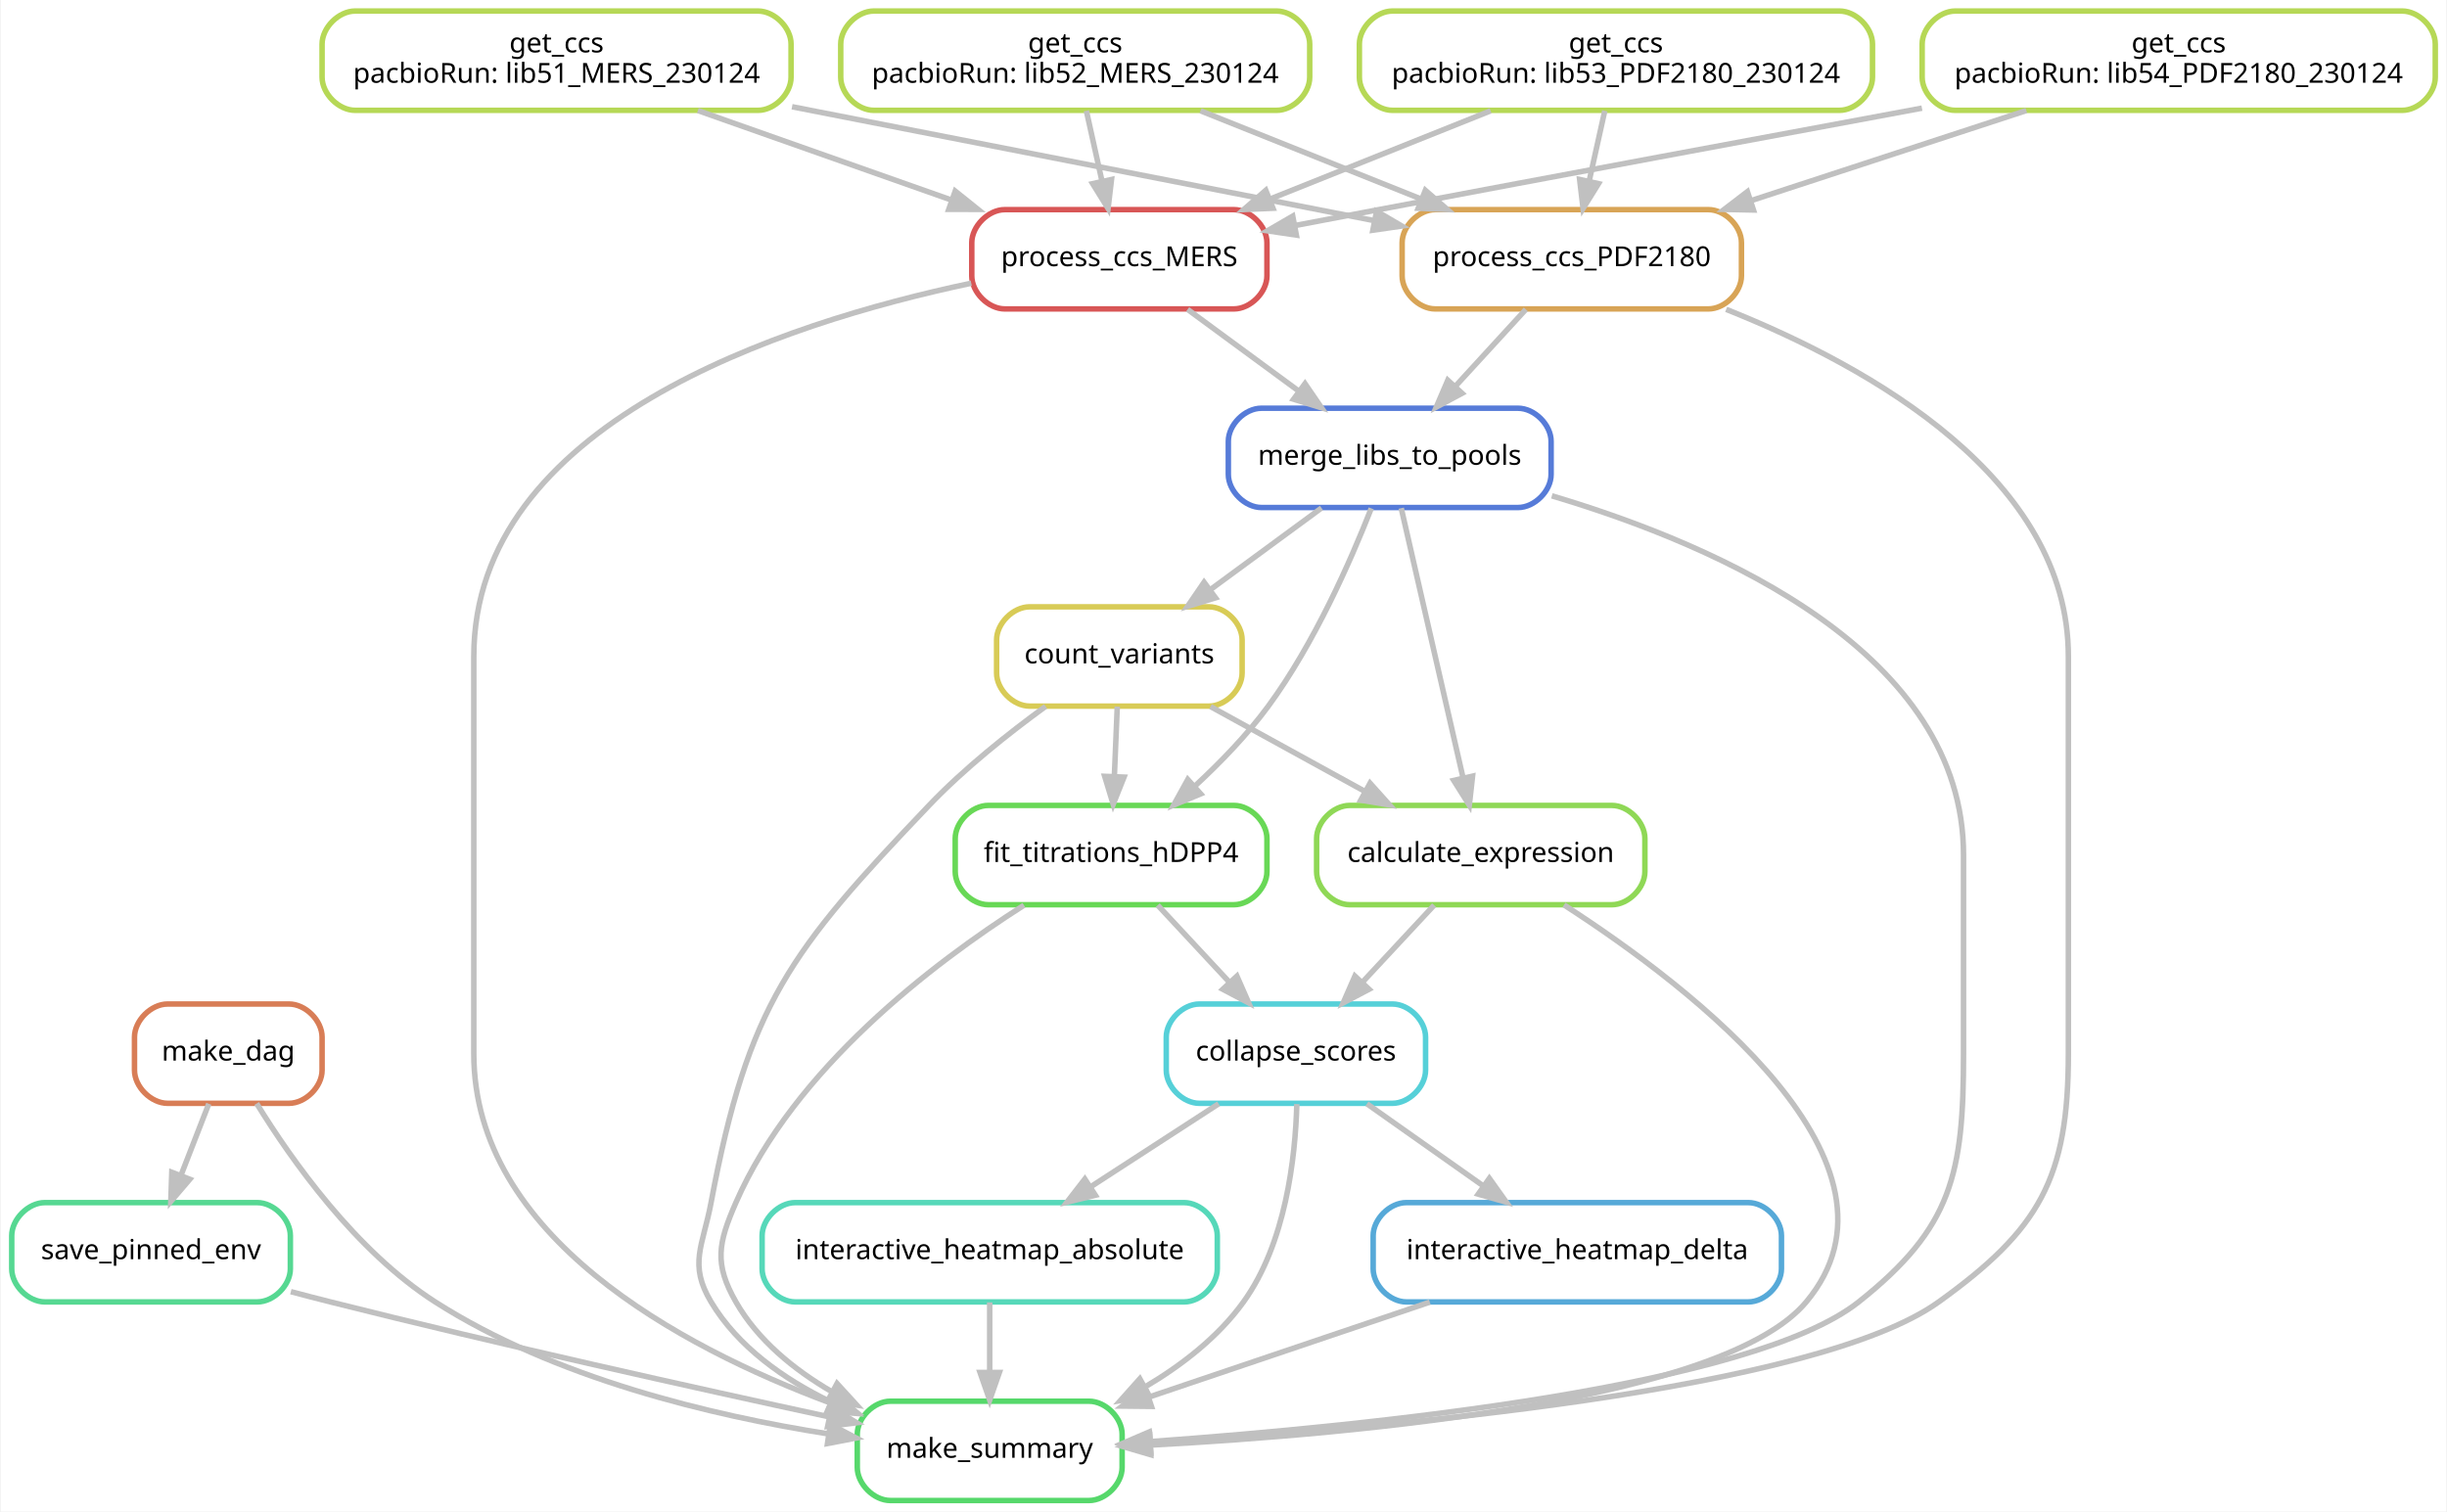
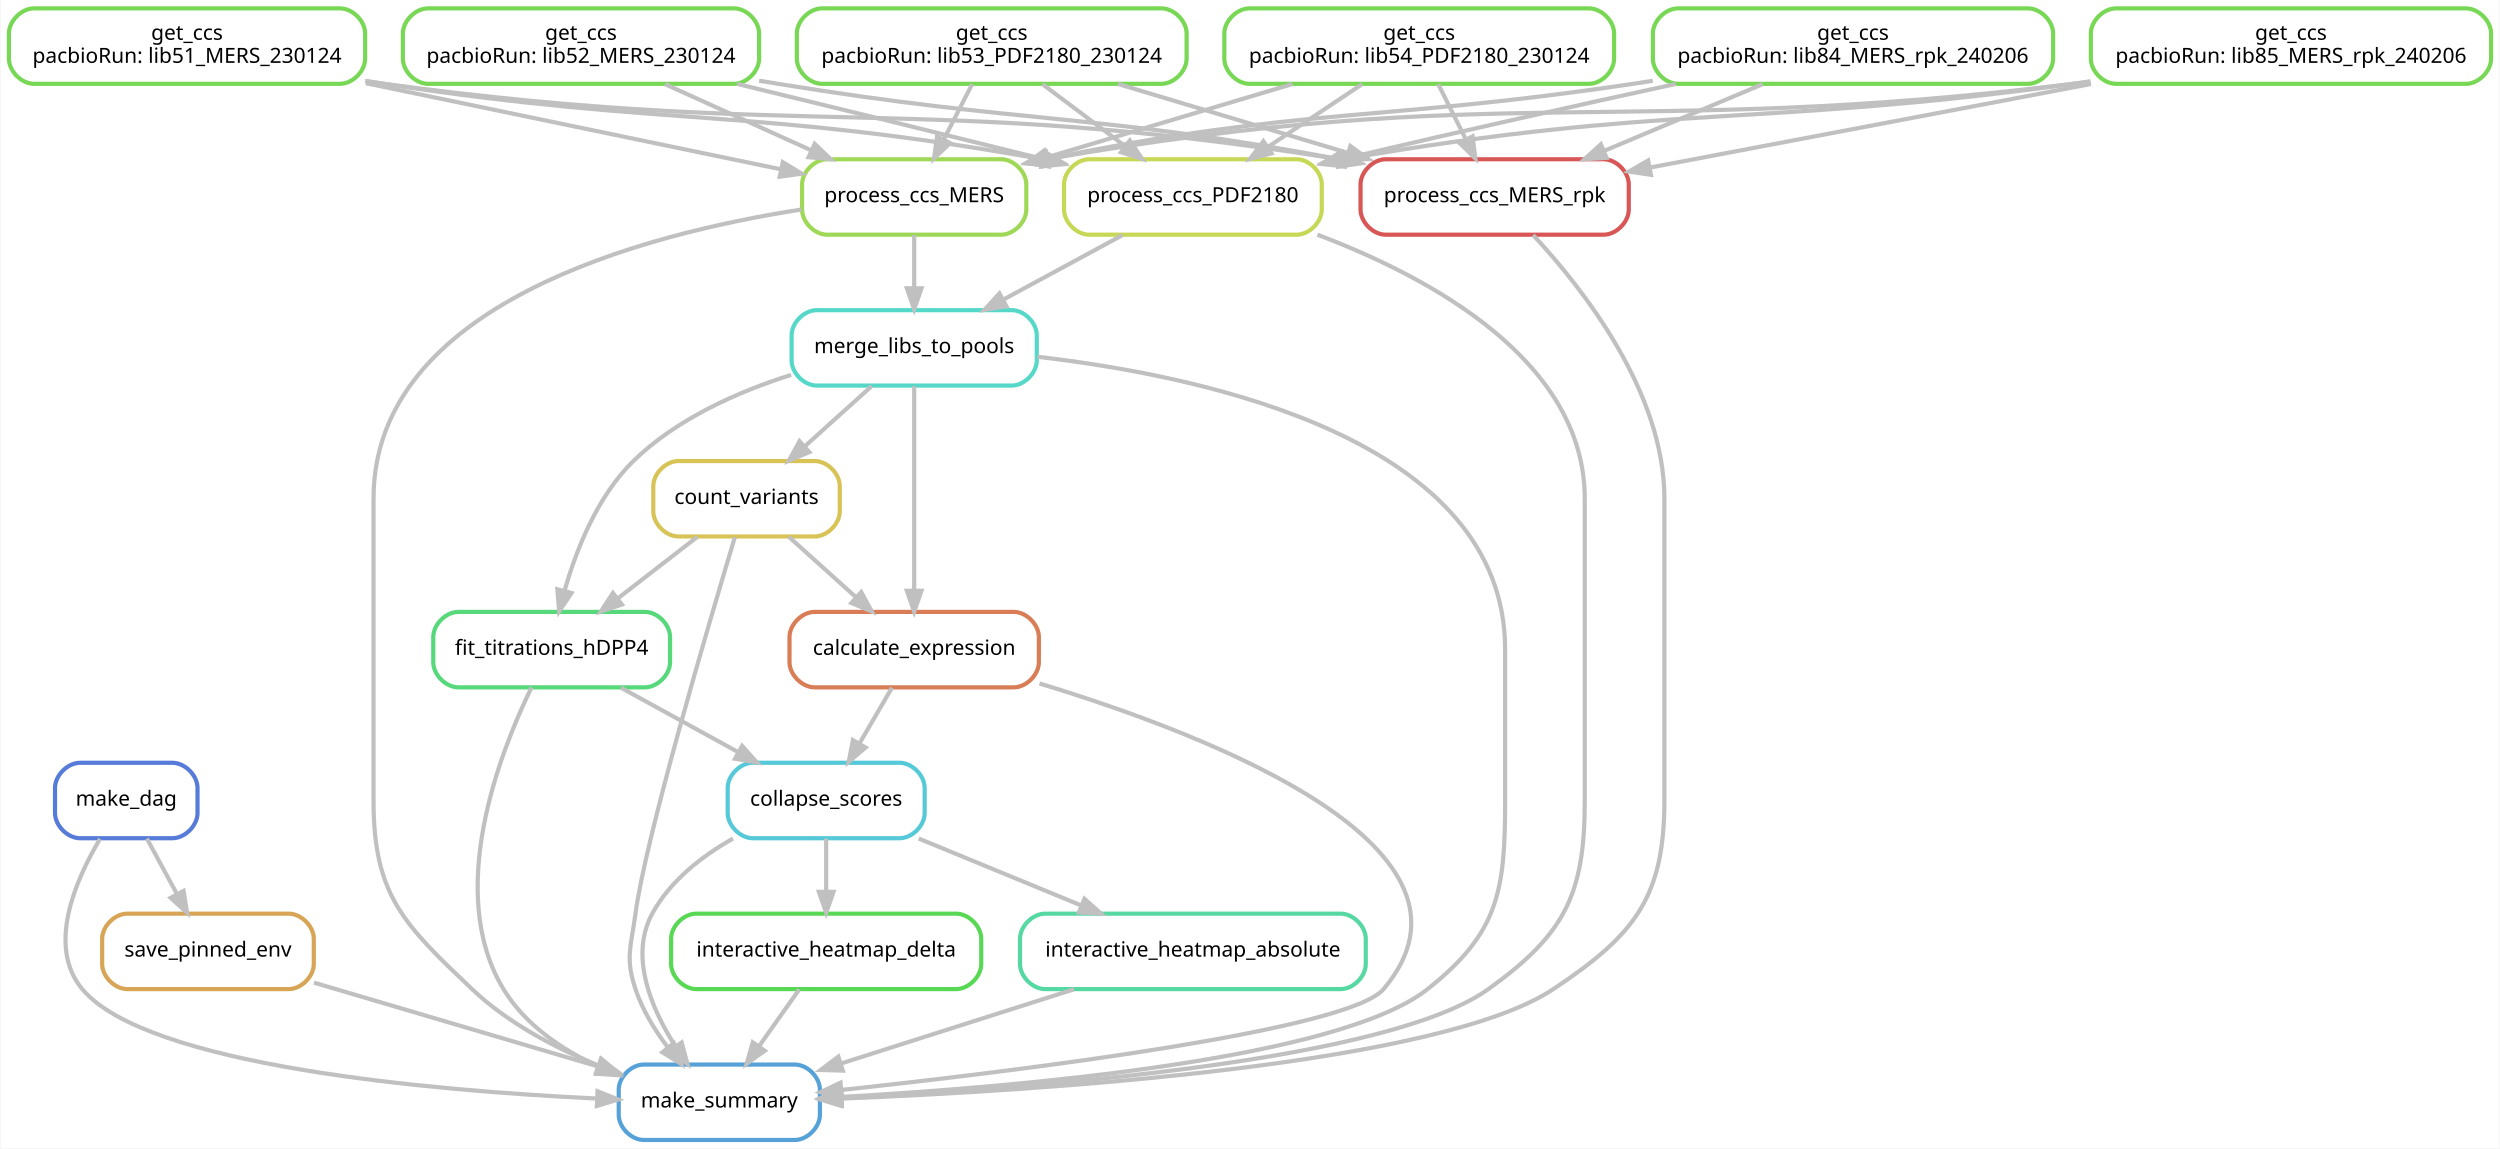
- <svg xmlns="http://www.w3.org/2000/svg" width="887pt" height="548pt" viewBox="0.00 0.00 886.50 548.00">
+ <svg xmlns="http://www.w3.org/2000/svg" width="1193pt" height="548pt" viewBox="0.00 0.00 1192.50 548.00">
  <g id="graph0" class="graph" transform="scale(1 1) rotate(0) translate(4 544)">
-     <polygon fill="#ffffff" stroke="transparent" points="-4,4 -4,-544 882.5,-544 882.5,4 -4,4" />
+     <polygon fill="#ffffff" stroke="transparent" points="-4,4 -4,-544 1188.5,-544 1188.5,4 -4,4" />
    <g id="node1" class="node">
-       <path fill="none" stroke="#56d86b" stroke-width="2" d="M390.5,-36C390.5,-36 318.5,-36 318.5,-36 312.5,-36 306.5,-30 306.5,-24 306.5,-24 306.5,-12 306.5,-12 306.5,-6 312.5,0 318.5,0 318.5,0 390.5,0 390.5,0 396.5,0 402.5,-6 402.5,-12 402.5,-12 402.5,-24 402.5,-24 402.5,-30 396.5,-36 390.5,-36" />
-       <text text-anchor="middle" x="354.5" y="-15.5" font-family="sans" font-size="10.00" fill="#000000">make_summary</text>
+       <path fill="none" stroke="#56a2d8" stroke-width="2" d="M375,-36C375,-36 303,-36 303,-36 297,-36 291,-30 291,-24 291,-24 291,-12 291,-12 291,-6 297,0 303,0 303,0 375,0 375,0 381,0 387,-6 387,-12 387,-12 387,-24 387,-24 387,-30 381,-36 375,-36" />
+       <text text-anchor="middle" x="339" y="-15.5" font-family="sans" font-size="10.00" fill="#000000">make_summary</text>
    </g>
    <g id="node2" class="node">
-       <path fill="none" stroke="#d87d56" stroke-width="2" d="M100.5,-180C100.5,-180 56.5,-180 56.5,-180 50.5,-180 44.5,-174 44.5,-168 44.5,-168 44.5,-156 44.5,-156 44.5,-150 50.5,-144 56.5,-144 56.5,-144 100.5,-144 100.5,-144 106.5,-144 112.5,-150 112.5,-156 112.5,-156 112.5,-168 112.5,-168 112.5,-174 106.5,-180 100.5,-180" />
-       <text text-anchor="middle" x="78.5" y="-159.5" font-family="sans" font-size="10.00" fill="#000000">make_dag</text>
+       <path fill="none" stroke="#567bd8" stroke-width="2" d="M78,-180C78,-180 34,-180 34,-180 28,-180 22,-174 22,-168 22,-168 22,-156 22,-156 22,-150 28,-144 34,-144 34,-144 78,-144 78,-144 84,-144 90,-150 90,-156 90,-156 90,-168 90,-168 90,-174 84,-180 78,-180" />
+       <text text-anchor="middle" x="56" y="-159.5" font-family="sans" font-size="10.00" fill="#000000">make_dag</text>
    </g>
    <g id="edge1" class="edge">
-       <path fill="none" stroke="#c0c0c0" stroke-width="2" d="M88.791,-143.936C101.413,-123.422 124.719,-90.418 153.5,-72 196.659,-44.381 253.679,-30.791 295.961,-24.162" />
-       <polygon fill="#c0c0c0" stroke="#c0c0c0" stroke-width="2" points="296.724,-27.587 306.103,-22.66 295.698,-20.663 296.724,-27.587" />
+       <path fill="none" stroke="#c0c0c0" stroke-width="2" d="M43.48,-143.66C31.635,-123.813 17.996,-92.291 35,-72 65.685,-35.384 201.019,-23.578 280.397,-19.785" />
+       <polygon fill="#c0c0c0" stroke="#c0c0c0" stroke-width="2" points="280.903,-23.266 290.736,-19.321 280.589,-16.273 280.903,-23.266" />
    </g>
    <g id="node3" class="node">
-       <path fill="none" stroke="#56d892" stroke-width="2" d="M89,-108C89,-108 12,-108 12,-108 6,-108 0,-102 0,-96 0,-96 0,-84 0,-84 0,-78 6,-72 12,-72 12,-72 89,-72 89,-72 95,-72 101,-78 101,-84 101,-84 101,-96 101,-96 101,-102 95,-108 89,-108" />
-       <text text-anchor="middle" x="50.5" y="-87.5" font-family="sans" font-size="10.00" fill="#000000">save_pinned_env</text>
+       <path fill="none" stroke="#d8a456" stroke-width="2" d="M133.5,-108C133.5,-108 56.5,-108 56.5,-108 50.5,-108 44.5,-102 44.5,-96 44.5,-96 44.5,-84 44.5,-84 44.5,-78 50.5,-72 56.5,-72 56.5,-72 133.5,-72 133.5,-72 139.5,-72 145.5,-78 145.5,-84 145.5,-84 145.5,-96 145.5,-96 145.5,-102 139.5,-108 133.5,-108" />
+       <text text-anchor="middle" x="95" y="-87.5" font-family="sans" font-size="10.00" fill="#000000">save_pinned_env</text>
+     </g>
+     <g id="edge13" class="edge">
+       <path fill="none" stroke="#c0c0c0" stroke-width="2" d="M65.841,-143.831C70.196,-135.792 75.41,-126.167 80.217,-117.292" />
+       <polygon fill="#c0c0c0" stroke="#c0c0c0" stroke-width="2" points="83.341,-118.873 85.026,-108.413 77.186,-115.539 83.341,-118.873" />
+     </g>
+     <g id="edge2" class="edge">
+       <path fill="none" stroke="#c0c0c0" stroke-width="2" d="M145.557,-75.082C185.101,-63.413 240.106,-47.182 281.357,-35.009" />
+       <polygon fill="#c0c0c0" stroke="#c0c0c0" stroke-width="2" points="282.398,-38.352 290.998,-32.164 280.416,-31.638 282.398,-38.352" />
+     </g>
+     <g id="node4" class="node">
+       <path fill="none" stroke="#9fd856" stroke-width="2" d="M473.5,-468C473.5,-468 390.5,-468 390.5,-468 384.5,-468 378.5,-462 378.5,-456 378.5,-456 378.5,-444 378.5,-444 378.5,-438 384.5,-432 390.5,-432 390.5,-432 473.5,-432 473.5,-432 479.5,-432 485.5,-438 485.5,-444 485.5,-444 485.5,-456 485.5,-456 485.5,-462 479.5,-468 473.5,-468" />
+       <text text-anchor="middle" x="432" y="-447.5" font-family="sans" font-size="10.00" fill="#000000">process_ccs_MERS</text>
+     </g>
+     <g id="edge3" class="edge">
+       <path fill="none" stroke="#c0c0c0" stroke-width="2" d="M378.229,-444.022C302.616,-432.294 174,-398.718 174,-306 174,-306 174,-306 174,-162 174,-116.874 188.271,-103.067 221,-72 237.933,-55.927 260.493,-44.018 281.35,-35.535" />
+       <polygon fill="#c0c0c0" stroke="#c0c0c0" stroke-width="2" points="282.728,-38.755 290.786,-31.877 280.197,-32.228 282.728,-38.755" />
+     </g>
+     <g id="node13" class="node">
+       <path fill="none" stroke="#56d8c9" stroke-width="2" d="M478.5,-396C478.5,-396 385.5,-396 385.5,-396 379.5,-396 373.5,-390 373.5,-384 373.5,-384 373.5,-372 373.5,-372 373.5,-366 379.5,-360 385.5,-360 385.5,-360 478.5,-360 478.5,-360 484.5,-360 490.5,-366 490.5,-372 490.5,-372 490.5,-384 490.5,-384 490.5,-390 484.5,-396 478.5,-396" />
+       <text text-anchor="middle" x="432" y="-375.5" font-family="sans" font-size="10.00" fill="#000000">merge_libs_to_pools</text>
+     </g>
+     <g id="edge32" class="edge">
+       <path fill="none" stroke="#c0c0c0" stroke-width="2" d="M432,-431.831C432,-424.131 432,-414.974 432,-406.417" />
+       <polygon fill="#c0c0c0" stroke="#c0c0c0" stroke-width="2" points="435.5,-406.413 432,-396.413 428.5,-406.413 435.5,-406.413" />
+     </g>
+     <g id="node5" class="node">
+       <path fill="none" stroke="#78d856" stroke-width="2" d="M158,-540C158,-540 12,-540 12,-540 6,-540 0,-534 0,-528 0,-528 0,-516 0,-516 0,-510 6,-504 12,-504 12,-504 158,-504 158,-504 164,-504 170,-510 170,-516 170,-516 170,-528 170,-528 170,-534 164,-540 158,-540" />
+       <text text-anchor="middle" x="85" y="-525" font-family="sans" font-size="10.00" fill="#000000">get_ccs</text>
+       <text text-anchor="middle" x="85" y="-514" font-family="sans" font-size="10.00" fill="#000000">pacbioRun: lib51_MERS_230124</text>
+     </g>
+     <g id="edge14" class="edge">
+       <path fill="none" stroke="#c0c0c0" stroke-width="2" d="M170.33,-504.295C231.538,-491.594 312.685,-474.757 368.292,-463.219" />
+       <polygon fill="#c0c0c0" stroke="#c0c0c0" stroke-width="2" points="369.286,-466.587 378.367,-461.128 367.864,-459.733 369.286,-466.587" />
+     </g>
+     <g id="node11" class="node">
+       <path fill="none" stroke="#d85656" stroke-width="2" d="M761,-468C761,-468 657,-468 657,-468 651,-468 645,-462 645,-456 645,-456 645,-444 645,-444 645,-438 651,-432 657,-432 657,-432 761,-432 761,-432 767,-432 773,-438 773,-444 773,-444 773,-456 773,-456 773,-462 767,-468 761,-468" />
+       <text text-anchor="middle" x="709" y="-447.5" font-family="sans" font-size="10.00" fill="#000000">process_ccs_MERS_rpk</text>
+     </g>
+     <g id="edge20" class="edge">
+       <path fill="none" stroke="#c0c0c0" stroke-width="2" d="M170.239,-505.252C173.191,-504.808 176.118,-504.389 179,-504 380.475,-476.841 434.257,-500.127 635,-468 635.102,-467.984 635.204,-467.967 635.306,-467.951" />
+       <polygon fill="#c0c0c0" stroke="#c0c0c0" stroke-width="2" points="635.716,-471.433 644.952,-466.243 634.495,-464.54 635.716,-471.433" />
+     </g>
+     <g id="node12" class="node">
+       <path fill="none" stroke="#c6d856" stroke-width="2" d="M614.5,-468C614.5,-468 515.5,-468 515.5,-468 509.5,-468 503.5,-462 503.5,-456 503.5,-456 503.5,-444 503.5,-444 503.5,-438 509.5,-432 515.5,-432 515.5,-432 614.5,-432 614.5,-432 620.5,-432 626.5,-438 626.5,-444 626.5,-444 626.5,-456 626.5,-456 626.5,-462 620.5,-468 614.5,-468" />
+       <text text-anchor="middle" x="565" y="-447.5" font-family="sans" font-size="10.00" fill="#000000">process_ccs_PDF2180</text>
+     </g>
+     <g id="edge26" class="edge">
+       <path fill="none" stroke="#c0c0c0" stroke-width="2" d="M170.005,-505.425C173.038,-504.928 176.043,-504.451 179,-504 315.033,-483.233 353.597,-492.89 492.942,-468.05" />
+       <polygon fill="#c0c0c0" stroke="#c0c0c0" stroke-width="2" points="493.935,-471.427 503.152,-466.201 492.688,-464.539 493.935,-471.427" />
+     </g>
+     <g id="node6" class="node">
+       <path fill="none" stroke="#78d856" stroke-width="2" d="M346,-540C346,-540 200,-540 200,-540 194,-540 188,-534 188,-528 188,-528 188,-516 188,-516 188,-510 194,-504 200,-504 200,-504 346,-504 346,-504 352,-504 358,-510 358,-516 358,-516 358,-528 358,-528 358,-534 352,-540 346,-540" />
+       <text text-anchor="middle" x="273" y="-525" font-family="sans" font-size="10.00" fill="#000000">get_ccs</text>
+       <text text-anchor="middle" x="273" y="-514" font-family="sans" font-size="10.00" fill="#000000">pacbioRun: lib52_MERS_230124</text>
+     </g>
+     <g id="edge15" class="edge">
+       <path fill="none" stroke="#c0c0c0" stroke-width="2" d="M313.122,-503.831C334.293,-494.245 360.448,-482.401 382.83,-472.265" />
+       <polygon fill="#c0c0c0" stroke="#c0c0c0" stroke-width="2" points="384.5,-475.351 392.166,-468.038 381.613,-468.975 384.5,-475.351" />
+     </g>
+     <g id="edge21" class="edge">
+       <path fill="none" stroke="#c0c0c0" stroke-width="2" d="M358.017,-505.5C361.046,-504.983 364.048,-504.481 367,-504 485.62,-484.691 516.894,-490.233 635,-468 635.101,-467.981 635.203,-467.962 635.305,-467.942" />
+       <polygon fill="#c0c0c0" stroke="#c0c0c0" stroke-width="2" points="635.793,-471.414 644.914,-466.025 634.423,-464.55 635.793,-471.414" />
+     </g>
+     <g id="edge27" class="edge">
+       <path fill="none" stroke="#c0c0c0" stroke-width="2" d="M347.463,-503.975C387.91,-494.144 439.049,-481.65 493.578,-468.096" />
+       <polygon fill="#c0c0c0" stroke="#c0c0c0" stroke-width="2" points="494.576,-471.454 503.435,-465.643 492.885,-464.661 494.576,-471.454" />
+     </g>
+     <g id="node7" class="node">
+       <path fill="none" stroke="#78d856" stroke-width="2" d="M550,-540C550,-540 388,-540 388,-540 382,-540 376,-534 376,-528 376,-528 376,-516 376,-516 376,-510 382,-504 388,-504 388,-504 550,-504 550,-504 556,-504 562,-510 562,-516 562,-516 562,-528 562,-528 562,-534 556,-540 550,-540" />
+       <text text-anchor="middle" x="469" y="-525" font-family="sans" font-size="10.00" fill="#000000">get_ccs</text>
+       <text text-anchor="middle" x="469" y="-514" font-family="sans" font-size="10.00" fill="#000000">pacbioRun: lib53_PDF2180_230124</text>
+     </g>
+     <g id="edge16" class="edge">
+       <path fill="none" stroke="#c0c0c0" stroke-width="2" d="M459.663,-503.831C455.576,-495.877 450.69,-486.369 446.169,-477.572" />
+       <polygon fill="#c0c0c0" stroke="#c0c0c0" stroke-width="2" points="449.146,-475.708 441.462,-468.413 442.92,-478.907 449.146,-475.708" />
+     </g>
+     <g id="edge22" class="edge">
+       <path fill="none" stroke="#c0c0c0" stroke-width="2" d="M529.252,-503.924C562.632,-493.91 604.293,-481.412 639.1,-470.97" />
+       <polygon fill="#c0c0c0" stroke="#c0c0c0" stroke-width="2" points="640.15,-474.309 648.723,-468.083 638.139,-467.604 640.15,-474.309" />
+     </g>
+     <g id="edge28" class="edge">
+       <path fill="none" stroke="#c0c0c0" stroke-width="2" d="M493.225,-503.831C505.163,-494.878 519.726,-483.956 532.606,-474.296" />
+       <polygon fill="#c0c0c0" stroke="#c0c0c0" stroke-width="2" points="534.883,-476.963 540.783,-468.163 530.683,-471.363 534.883,-476.963" />
+     </g>
+     <g id="node8" class="node">
+       <path fill="none" stroke="#78d856" stroke-width="2" d="M754,-540C754,-540 592,-540 592,-540 586,-540 580,-534 580,-528 580,-528 580,-516 580,-516 580,-510 586,-504 592,-504 592,-504 754,-504 754,-504 760,-504 766,-510 766,-516 766,-516 766,-528 766,-528 766,-534 760,-540 754,-540" />
+       <text text-anchor="middle" x="673" y="-525" font-family="sans" font-size="10.00" fill="#000000">get_ccs</text>
+       <text text-anchor="middle" x="673" y="-514" font-family="sans" font-size="10.00" fill="#000000">pacbioRun: lib54_PDF2180_230124</text>
+     </g>
+     <g id="edge17" class="edge">
+       <path fill="none" stroke="#c0c0c0" stroke-width="2" d="M612.497,-503.924C576.811,-493.263 531.7,-479.786 495.504,-468.972" />
+       <polygon fill="#c0c0c0" stroke="#c0c0c0" stroke-width="2" points="496.13,-465.506 485.546,-465.997 494.126,-472.213 496.13,-465.506" />
+     </g>
+     <g id="edge23" class="edge">
+       <path fill="none" stroke="#c0c0c0" stroke-width="2" d="M682.084,-503.831C686.062,-495.877 690.816,-486.369 695.214,-477.572" />
+       <polygon fill="#c0c0c0" stroke="#c0c0c0" stroke-width="2" points="698.452,-478.923 699.793,-468.413 692.191,-475.792 698.452,-478.923" />
+     </g>
+     <g id="edge29" class="edge">
+       <path fill="none" stroke="#c0c0c0" stroke-width="2" d="M645.747,-503.831C632.061,-494.707 615.308,-483.539 600.617,-473.745" />
+       <polygon fill="#c0c0c0" stroke="#c0c0c0" stroke-width="2" points="602.506,-470.798 592.244,-468.163 598.623,-476.622 602.506,-470.798" />
+     </g>
+     <g id="node9" class="node">
+       <path fill="none" stroke="#78d856" stroke-width="2" d="M963.5,-540C963.5,-540 796.5,-540 796.5,-540 790.5,-540 784.5,-534 784.5,-528 784.5,-528 784.5,-516 784.5,-516 784.5,-510 790.5,-504 796.5,-504 796.5,-504 963.5,-504 963.5,-504 969.5,-504 975.5,-510 975.5,-516 975.5,-516 975.5,-528 975.5,-528 975.5,-534 969.5,-540 963.5,-540" />
+       <text text-anchor="middle" x="880" y="-525" font-family="sans" font-size="10.00" fill="#000000">get_ccs</text>
+       <text text-anchor="middle" x="880" y="-514" font-family="sans" font-size="10.00" fill="#000000">pacbioRun: lib84_MERS_rpk_240206</text>
+     </g>
+     <g id="edge18" class="edge">
+       <path fill="none" stroke="#c0c0c0" stroke-width="2" d="M784.458,-505.445C781.269,-504.949 778.11,-504.466 775,-504 653.64,-485.832 619.019,-493.227 495.48,-468.152" />
+       <polygon fill="#c0c0c0" stroke="#c0c0c0" stroke-width="2" points="496.141,-464.715 485.64,-466.125 494.728,-471.571 496.141,-464.715" />
+     </g>
+     <g id="edge24" class="edge">
+       <path fill="none" stroke="#c0c0c0" stroke-width="2" d="M836.85,-503.831C813.878,-494.159 785.449,-482.189 761.237,-471.994" />
+       <polygon fill="#c0c0c0" stroke="#c0c0c0" stroke-width="2" points="762.415,-468.693 751.84,-468.038 759.698,-475.144 762.415,-468.693" />
+     </g>
+     <g id="edge30" class="edge">
+       <path fill="none" stroke="#c0c0c0" stroke-width="2" d="M795.445,-503.951C750.895,-494.284 695.117,-481.933 636.381,-468.057" />
+       <polygon fill="#c0c0c0" stroke="#c0c0c0" stroke-width="2" points="637.083,-464.626 626.545,-465.725 635.468,-471.437 637.083,-464.626" />
+     </g>
+     <g id="node10" class="node">
+       <path fill="none" stroke="#78d856" stroke-width="2" d="M1172.5,-540C1172.5,-540 1005.5,-540 1005.5,-540 999.5,-540 993.5,-534 993.5,-528 993.5,-528 993.5,-516 993.5,-516 993.5,-510 999.5,-504 1005.5,-504 1005.5,-504 1172.5,-504 1172.5,-504 1178.5,-504 1184.5,-510 1184.5,-516 1184.5,-516 1184.5,-528 1184.5,-528 1184.5,-534 1178.5,-540 1172.5,-540" />
+       <text text-anchor="middle" x="1089" y="-525" font-family="sans" font-size="10.00" fill="#000000">get_ccs</text>
+       <text text-anchor="middle" x="1089" y="-514" font-family="sans" font-size="10.00" fill="#000000">pacbioRun: lib85_MERS_rpk_240206</text>
+     </g>
+     <g id="edge19" class="edge">
+       <path fill="none" stroke="#c0c0c0" stroke-width="2" d="M993.283,-505.07C990.494,-504.693 987.728,-504.335 985,-504 771.113,-477.714 711.162,-505.837 495.653,-468.095" />
+       <polygon fill="#c0c0c0" stroke="#c0c0c0" stroke-width="2" points="496.063,-464.613 485.605,-466.308 494.837,-471.505 496.063,-464.613" />
+     </g>
+     <g id="edge25" class="edge">
+       <path fill="none" stroke="#c0c0c0" stroke-width="2" d="M993.6,-503.924C928.447,-491.579 843.367,-475.459 783.257,-464.07" />
+       <polygon fill="#c0c0c0" stroke="#c0c0c0" stroke-width="2" points="783.561,-460.565 773.085,-462.142 782.258,-467.443 783.561,-460.565" />
+     </g>
+     <g id="edge31" class="edge">
+       <path fill="none" stroke="#c0c0c0" stroke-width="2" d="M993.269,-505.177C990.484,-504.769 987.723,-504.376 985,-504 833.697,-483.128 791.267,-494.732 636.699,-467.974" />
+       <polygon fill="#c0c0c0" stroke="#c0c0c0" stroke-width="2" points="637.296,-464.525 626.841,-466.242 636.085,-471.419 637.296,-464.525" />
+     </g>
+     <g id="edge4" class="edge">
+       <path fill="none" stroke="#c0c0c0" stroke-width="2" d="M727.38,-431.829C751.279,-406.173 790,-356.77 790,-306 790,-306 790,-306 790,-162 790,-115.579 775.657,-97.7 737,-72 682.514,-35.776 494.037,-23.643 397.294,-19.746" />
+       <polygon fill="#c0c0c0" stroke="#c0c0c0" stroke-width="2" points="397.223,-16.241 387.095,-19.352 396.953,-23.235 397.223,-16.241" />
+     </g>
+     <g id="edge5" class="edge">
+       <path fill="none" stroke="#c0c0c0" stroke-width="2" d="M624.425,-431.999C679.181,-411.296 752,-371.458 752,-306 752,-306 752,-306 752,-162 752,-117.078 742.504,-98.181 706,-72 657.688,-37.349 488.162,-24.592 397.398,-20.171" />
+       <polygon fill="#c0c0c0" stroke="#c0c0c0" stroke-width="2" points="397.419,-16.669 387.266,-19.697 397.091,-23.661 397.419,-16.669" />
+     </g>
+     <g id="edge33" class="edge">
+       <path fill="none" stroke="#c0c0c0" stroke-width="2" d="M531.438,-431.831C514.112,-422.452 492.794,-410.911 474.346,-400.924" />
+       <polygon fill="#c0c0c0" stroke="#c0c0c0" stroke-width="2" points="476.011,-397.846 465.551,-396.163 472.679,-404.002 476.011,-397.846" />
+     </g>
+     <g id="edge6" class="edge">
+       <path fill="none" stroke="#c0c0c0" stroke-width="2" d="M490.773,-373.744C573.419,-364.2 714,-333.362 714,-234 714,-234 714,-234 714,-162 714,-118.752 710.91,-98.843 677,-72 634.689,-38.507 482.294,-25.358 397.307,-20.545" />
+       <polygon fill="#c0c0c0" stroke="#c0c0c0" stroke-width="2" points="397.465,-17.048 387.289,-19.998 397.084,-24.038 397.465,-17.048" />
+     </g>
+     <g id="node14" class="node">
+       <path fill="none" stroke="#d8c356" stroke-width="2" d="M384.5,-324C384.5,-324 319.5,-324 319.5,-324 313.5,-324 307.5,-318 307.5,-312 307.5,-312 307.5,-300 307.5,-300 307.5,-294 313.5,-288 319.5,-288 319.5,-288 384.5,-288 384.5,-288 390.5,-288 396.5,-294 396.5,-300 396.5,-300 396.5,-312 396.5,-312 396.5,-318 390.5,-324 384.5,-324" />
+       <text text-anchor="middle" x="352" y="-303.5" font-family="sans" font-size="10.00" fill="#000000">count_variants</text>
+     </g>
+     <g id="edge34" class="edge">
+       <path fill="none" stroke="#c0c0c0" stroke-width="2" d="M411.813,-359.831C402.149,-351.134 390.42,-340.578 379.918,-331.127" />
+       <polygon fill="#c0c0c0" stroke="#c0c0c0" stroke-width="2" points="381.955,-328.251 372.181,-324.163 377.272,-333.454 381.955,-328.251" />
+     </g>
+     <g id="node15" class="node">
+       <path fill="none" stroke="#56d87b" stroke-width="2" d="M303.5,-252C303.5,-252 214.5,-252 214.5,-252 208.5,-252 202.5,-246 202.5,-240 202.5,-240 202.5,-228 202.5,-228 202.5,-222 208.5,-216 214.5,-216 214.5,-216 303.5,-216 303.5,-216 309.5,-216 315.5,-222 315.5,-228 315.5,-228 315.5,-240 315.5,-240 315.5,-246 309.5,-252 303.5,-252" />
+       <text text-anchor="middle" x="259" y="-231.5" font-family="sans" font-size="10.00" fill="#000000">fit_titrations_hDPP4</text>
+     </g>
+     <g id="edge35" class="edge">
+       <path fill="none" stroke="#c0c0c0" stroke-width="2" d="M373.291,-365.115C347.543,-356.96 318.568,-344.043 298,-324 280.839,-307.277 270.761,-281.747 265.164,-262.144" />
+       <polygon fill="#c0c0c0" stroke="#c0c0c0" stroke-width="2" points="268.487,-261.019 262.565,-252.234 261.716,-262.795 268.487,-261.019" />
+     </g>
+     <g id="node16" class="node">
+       <path fill="none" stroke="#d87d56" stroke-width="2" d="M479.5,-252C479.5,-252 384.5,-252 384.5,-252 378.5,-252 372.5,-246 372.5,-240 372.5,-240 372.5,-228 372.5,-228 372.5,-222 378.5,-216 384.5,-216 384.5,-216 479.5,-216 479.5,-216 485.5,-216 491.5,-222 491.5,-228 491.5,-228 491.5,-240 491.5,-240 491.5,-246 485.5,-252 479.5,-252" />
+       <text text-anchor="middle" x="432" y="-231.5" font-family="sans" font-size="10.00" fill="#000000">calculate_expression</text>
+     </g>
+     <g id="edge37" class="edge">
+       <path fill="none" stroke="#c0c0c0" stroke-width="2" d="M432,-359.762C432,-335.201 432,-291.247 432,-262.354" />
+       <polygon fill="#c0c0c0" stroke="#c0c0c0" stroke-width="2" points="435.5,-262.09 432,-252.09 428.5,-262.09 435.5,-262.09" />
+     </g>
+     <g id="edge7" class="edge">
+       <path fill="none" stroke="#c0c0c0" stroke-width="2" d="M346.452,-287.733C333.826,-245.804 303.675,-143.546 299,-108 296.914,-92.137 293.986,-87.194 299,-72 302.291,-62.029 308.212,-52.394 314.506,-44.092" />
+       <polygon fill="#c0c0c0" stroke="#c0c0c0" stroke-width="2" points="317.267,-46.245 320.842,-36.271 311.828,-41.838 317.267,-46.245" />
+     </g>
+     <g id="edge36" class="edge">
+       <path fill="none" stroke="#c0c0c0" stroke-width="2" d="M328.532,-287.831C316.967,-278.878 302.86,-267.956 290.382,-258.296" />
+       <polygon fill="#c0c0c0" stroke="#c0c0c0" stroke-width="2" points="292.51,-255.517 282.46,-252.163 288.225,-261.052 292.51,-255.517" />
+     </g>
+     <g id="edge38" class="edge">
+       <path fill="none" stroke="#c0c0c0" stroke-width="2" d="M372.187,-287.831C381.851,-279.134 393.58,-268.578 404.082,-259.127" />
+       <polygon fill="#c0c0c0" stroke="#c0c0c0" stroke-width="2" points="406.728,-261.454 411.819,-252.163 402.045,-256.251 406.728,-261.454" />
+     </g>
+     <g id="edge8" class="edge">
+       <path fill="none" stroke="#c0c0c0" stroke-width="2" d="M249.389,-215.959C233.992,-184.346 208.214,-117.94 236,-72 246.277,-55.008 263.861,-43.102 281.621,-34.881" />
+       <polygon fill="#c0c0c0" stroke="#c0c0c0" stroke-width="2" points="283.073,-38.067 290.886,-30.911 280.316,-31.633 283.073,-38.067" />
+     </g>
+     <g id="node17" class="node">
+       <path fill="none" stroke="#56c9d8" stroke-width="2" d="M425,-180C425,-180 355,-180 355,-180 349,-180 343,-174 343,-168 343,-168 343,-156 343,-156 343,-150 349,-144 355,-144 355,-144 425,-144 425,-144 431,-144 437,-150 437,-156 437,-156 437,-168 437,-168 437,-174 431,-180 425,-180" />
+       <text text-anchor="middle" x="390" y="-159.5" font-family="sans" font-size="10.00" fill="#000000">collapse_scores</text>
+     </g>
+     <g id="edge39" class="edge">
+       <path fill="none" stroke="#c0c0c0" stroke-width="2" d="M292.057,-215.831C308.968,-206.537 329.738,-195.121 347.794,-185.197" />
+       <polygon fill="#c0c0c0" stroke="#c0c0c0" stroke-width="2" points="349.876,-188.047 356.954,-180.163 346.504,-181.912 349.876,-188.047" />
+     </g>
+     <g id="edge9" class="edge">
+       <path fill="none" stroke="#c0c0c0" stroke-width="2" d="M491.799,-217.844C575.731,-192.322 712.263,-138.657 656,-72 639.504,-52.456 484.203,-33.223 397.262,-23.87" />
+       <polygon fill="#c0c0c0" stroke="#c0c0c0" stroke-width="2" points="397.583,-20.384 387.269,-22.806 396.842,-27.345 397.583,-20.384" />
+     </g>
+     <g id="edge40" class="edge">
+       <path fill="none" stroke="#c0c0c0" stroke-width="2" d="M421.402,-215.831C416.712,-207.792 411.097,-198.167 405.92,-189.292" />
+       <polygon fill="#c0c0c0" stroke="#c0c0c0" stroke-width="2" points="408.803,-187.287 400.741,-180.413 402.757,-190.815 408.803,-187.287" />
+     </g>
+     <g id="edge10" class="edge">
+       <path fill="none" stroke="#c0c0c0" stroke-width="2" d="M345.543,-143.869C330.527,-135.346 315.442,-123.564 307,-108 296.06,-87.831 306.293,-63.174 318.008,-44.772" />
+       <polygon fill="#c0c0c0" stroke="#c0c0c0" stroke-width="2" points="321.051,-46.522 323.791,-36.288 315.267,-42.579 321.051,-46.522" />
+     </g>
+     <g id="node18" class="node">
+       <path fill="none" stroke="#59d856" stroke-width="2" d="M452,-108C452,-108 328,-108 328,-108 322,-108 316,-102 316,-96 316,-96 316,-84 316,-84 316,-78 322,-72 328,-72 328,-72 452,-72 452,-72 458,-72 464,-78 464,-84 464,-84 464,-96 464,-96 464,-102 458,-108 452,-108" />
+       <text text-anchor="middle" x="390" y="-87.5" font-family="sans" font-size="10.00" fill="#000000">interactive_heatmap_delta</text>
+     </g>
+     <g id="edge41" class="edge">
+       <path fill="none" stroke="#c0c0c0" stroke-width="2" d="M390,-143.831C390,-136.131 390,-126.974 390,-118.417" />
+       <polygon fill="#c0c0c0" stroke="#c0c0c0" stroke-width="2" points="393.5,-118.413 390,-108.413 386.5,-118.413 393.5,-118.413" />
+     </g>
+     <g id="node19" class="node">
+       <path fill="none" stroke="#56d8a2" stroke-width="2" d="M635.5,-108C635.5,-108 494.5,-108 494.5,-108 488.5,-108 482.5,-102 482.5,-96 482.5,-96 482.5,-84 482.5,-84 482.5,-78 488.5,-72 494.5,-72 494.5,-72 635.5,-72 635.5,-72 641.5,-72 647.5,-78 647.5,-84 647.5,-84 647.5,-96 647.5,-96 647.5,-102 641.5,-108 635.5,-108" />
+       <text text-anchor="middle" x="565" y="-87.5" font-family="sans" font-size="10.00" fill="#000000">interactive_heatmap_absolute</text>
+     </g>
+     <g id="edge42" class="edge">
+       <path fill="none" stroke="#c0c0c0" stroke-width="2" d="M434.16,-143.831C457.773,-134.116 487.02,-122.083 511.87,-111.859" />
+       <polygon fill="#c0c0c0" stroke="#c0c0c0" stroke-width="2" points="513.241,-115.08 521.158,-108.038 510.578,-108.606 513.241,-115.08" />
+     </g>
+     <g id="edge11" class="edge">
+       <path fill="none" stroke="#c0c0c0" stroke-width="2" d="M377.13,-71.831C371.317,-63.623 364.33,-53.761 357.935,-44.732" />
+       <polygon fill="#c0c0c0" stroke="#c0c0c0" stroke-width="2" points="360.679,-42.55 352.043,-36.413 354.967,-46.597 360.679,-42.55" />
    </g>
    <g id="edge12" class="edge">
-       <path fill="none" stroke="#c0c0c0" stroke-width="2" d="M71.434,-143.831C68.374,-135.962 64.722,-126.571 61.332,-117.853" />
-       <polygon fill="#c0c0c0" stroke="#c0c0c0" stroke-width="2" points="64.547,-116.465 57.661,-108.413 58.023,-119.002 64.547,-116.465" />
-     </g>
-     <g id="edge2" class="edge">
-       <path fill="none" stroke="#c0c0c0" stroke-width="2" d="M101.18,-75.713C106.012,-74.427 110.844,-73.17 115.5,-72 176.934,-56.563 247.763,-40.814 296.272,-30.339" />
-       <polygon fill="#c0c0c0" stroke="#c0c0c0" stroke-width="2" points="297.233,-33.712 306.273,-28.186 295.76,-26.869 297.233,-33.712" />
-     </g>
-     <g id="node4" class="node">
-       <path fill="none" stroke="#d85656" stroke-width="2" d="M443,-468C443,-468 360,-468 360,-468 354,-468 348,-462 348,-456 348,-456 348,-444 348,-444 348,-438 354,-432 360,-432 360,-432 443,-432 443,-432 449,-432 455,-438 455,-444 455,-444 455,-456 455,-456 455,-462 449,-468 443,-468" />
-       <text text-anchor="middle" x="401.5" y="-447.5" font-family="sans" font-size="10.00" fill="#000000">process_ccs_MERS</text>
-     </g>
-     <g id="edge3" class="edge">
-       <path fill="none" stroke="#c0c0c0" stroke-width="2" d="M347.816,-441.322C278.731,-426.741 167.5,-390.192 167.5,-306 167.5,-306 167.5,-306 167.5,-162 167.5,-95.9 241.752,-55.926 296.678,-35.398" />
-       <polygon fill="#c0c0c0" stroke="#c0c0c0" stroke-width="2" points="298.125,-38.597 306.343,-31.91 295.748,-32.013 298.125,-38.597" />
-     </g>
-     <g id="node10" class="node">
-       <path fill="none" stroke="#567bd8" stroke-width="2" d="M546,-396C546,-396 453,-396 453,-396 447,-396 441,-390 441,-384 441,-384 441,-372 441,-372 441,-366 447,-360 453,-360 453,-360 546,-360 546,-360 552,-360 558,-366 558,-372 558,-372 558,-384 558,-384 558,-390 552,-396 546,-396" />
-       <text text-anchor="middle" x="499.5" y="-375.5" font-family="sans" font-size="10.00" fill="#000000">merge_libs_to_pools</text>
-     </g>
-     <g id="edge21" class="edge">
-       <path fill="none" stroke="#c0c0c0" stroke-width="2" d="M426.229,-431.831C438.416,-422.878 453.282,-411.956 466.431,-402.296" />
-       <polygon fill="#c0c0c0" stroke="#c0c0c0" stroke-width="2" points="468.792,-404.904 474.778,-396.163 464.647,-399.263 468.792,-404.904" />
-     </g>
-     <g id="node5" class="node">
-       <path fill="none" stroke="#b6d856" stroke-width="2" d="M270.5,-540C270.5,-540 124.5,-540 124.5,-540 118.5,-540 112.5,-534 112.5,-528 112.5,-528 112.5,-516 112.5,-516 112.5,-510 118.5,-504 124.5,-504 124.5,-504 270.5,-504 270.5,-504 276.5,-504 282.5,-510 282.5,-516 282.5,-516 282.5,-528 282.5,-528 282.5,-534 276.5,-540 270.5,-540" />
-       <text text-anchor="middle" x="197.5" y="-525" font-family="sans" font-size="10.00" fill="#000000">get_ccs</text>
-       <text text-anchor="middle" x="197.5" y="-514" font-family="sans" font-size="10.00" fill="#000000">pacbioRun: lib51_MERS_230124</text>
-     </g>
-     <g id="edge13" class="edge">
-       <path fill="none" stroke="#c0c0c0" stroke-width="2" d="M248.714,-503.924C276.603,-494.082 311.291,-481.839 340.563,-471.507" />
-       <polygon fill="#c0c0c0" stroke="#c0c0c0" stroke-width="2" points="341.999,-474.712 350.264,-468.083 339.67,-468.111 341.999,-474.712" />
-     </g>
-     <g id="node9" class="node">
-       <path fill="none" stroke="#d8a456" stroke-width="2" d="M615,-468C615,-468 516,-468 516,-468 510,-468 504,-462 504,-456 504,-456 504,-444 504,-444 504,-438 510,-432 516,-432 516,-432 615,-432 615,-432 621,-432 627,-438 627,-444 627,-444 627,-456 627,-456 627,-462 621,-468 615,-468" />
-       <text text-anchor="middle" x="565.5" y="-447.5" font-family="sans" font-size="10.00" fill="#000000">process_ccs_PDF2180</text>
-     </g>
-     <g id="edge17" class="edge">
-       <path fill="none" stroke="#c0c0c0" stroke-width="2" d="M282.852,-505.301C346.911,-492.767 433.62,-475.803 494.041,-463.981" />
-       <polygon fill="#c0c0c0" stroke="#c0c0c0" stroke-width="2" points="494.737,-467.411 503.879,-462.056 493.393,-460.542 494.737,-467.411" />
-     </g>
-     <g id="node6" class="node">
-       <path fill="none" stroke="#b6d856" stroke-width="2" d="M458.5,-540C458.5,-540 312.5,-540 312.5,-540 306.5,-540 300.5,-534 300.5,-528 300.5,-528 300.5,-516 300.5,-516 300.5,-510 306.5,-504 312.5,-504 312.5,-504 458.5,-504 458.5,-504 464.5,-504 470.5,-510 470.5,-516 470.5,-516 470.5,-528 470.5,-528 470.5,-534 464.5,-540 458.5,-540" />
-       <text text-anchor="middle" x="385.5" y="-525" font-family="sans" font-size="10.00" fill="#000000">get_ccs</text>
-       <text text-anchor="middle" x="385.5" y="-514" font-family="sans" font-size="10.00" fill="#000000">pacbioRun: lib52_MERS_230124</text>
-     </g>
-     <g id="edge14" class="edge">
-       <path fill="none" stroke="#c0c0c0" stroke-width="2" d="M389.538,-503.831C391.249,-496.131 393.284,-486.974 395.185,-478.417" />
-       <polygon fill="#c0c0c0" stroke="#c0c0c0" stroke-width="2" points="398.655,-478.934 397.408,-468.413 391.822,-477.416 398.655,-478.934" />
-     </g>
-     <g id="edge18" class="edge">
-       <path fill="none" stroke="#c0c0c0" stroke-width="2" d="M430.922,-503.831C455.209,-494.116 485.292,-482.083 510.852,-471.859" />
-       <polygon fill="#c0c0c0" stroke="#c0c0c0" stroke-width="2" points="512.42,-475.002 520.405,-468.038 509.82,-468.502 512.42,-475.002" />
-     </g>
-     <g id="node7" class="node">
-       <path fill="none" stroke="#b6d856" stroke-width="2" d="M662.5,-540C662.5,-540 500.5,-540 500.5,-540 494.5,-540 488.5,-534 488.5,-528 488.5,-528 488.5,-516 488.5,-516 488.5,-510 494.5,-504 500.5,-504 500.5,-504 662.5,-504 662.5,-504 668.5,-504 674.5,-510 674.5,-516 674.5,-516 674.5,-528 674.5,-528 674.5,-534 668.5,-540 662.5,-540" />
-       <text text-anchor="middle" x="581.5" y="-525" font-family="sans" font-size="10.00" fill="#000000">get_ccs</text>
-       <text text-anchor="middle" x="581.5" y="-514" font-family="sans" font-size="10.00" fill="#000000">pacbioRun: lib53_PDF2180_230124</text>
-     </g>
-     <g id="edge15" class="edge">
-       <path fill="none" stroke="#c0c0c0" stroke-width="2" d="M536.078,-503.831C511.791,-494.116 481.708,-482.083 456.148,-471.859" />
-       <polygon fill="#c0c0c0" stroke="#c0c0c0" stroke-width="2" points="457.18,-468.502 446.595,-468.038 454.58,-475.002 457.18,-468.502" />
-     </g>
-     <g id="edge19" class="edge">
-       <path fill="none" stroke="#c0c0c0" stroke-width="2" d="M577.462,-503.831C575.751,-496.131 573.716,-486.974 571.815,-478.417" />
-       <polygon fill="#c0c0c0" stroke="#c0c0c0" stroke-width="2" points="575.178,-477.416 569.592,-468.413 568.345,-478.934 575.178,-477.416" />
-     </g>
-     <g id="node8" class="node">
-       <path fill="none" stroke="#b6d856" stroke-width="2" d="M866.5,-540C866.5,-540 704.5,-540 704.5,-540 698.5,-540 692.5,-534 692.5,-528 692.5,-528 692.5,-516 692.5,-516 692.5,-510 698.5,-504 704.5,-504 704.5,-504 866.5,-504 866.5,-504 872.5,-504 878.5,-510 878.5,-516 878.5,-516 878.5,-528 878.5,-528 878.5,-534 872.5,-540 866.5,-540" />
-       <text text-anchor="middle" x="785.5" y="-525" font-family="sans" font-size="10.00" fill="#000000">get_ccs</text>
-       <text text-anchor="middle" x="785.5" y="-514" font-family="sans" font-size="10.00" fill="#000000">pacbioRun: lib54_PDF2180_230124</text>
-     </g>
-     <g id="edge16" class="edge">
-       <path fill="none" stroke="#c0c0c0" stroke-width="2" d="M692.423,-504.793C635.533,-494.245 561.298,-480.426 495.5,-468 485.704,-466.15 475.336,-464.178 465.202,-462.244" />
-       <polygon fill="#c0c0c0" stroke="#c0c0c0" stroke-width="2" points="465.656,-458.767 455.177,-460.327 464.342,-465.643 465.656,-458.767" />
-     </g>
-     <g id="edge20" class="edge">
-       <path fill="none" stroke="#c0c0c0" stroke-width="2" d="M730.269,-503.924C699.932,-493.996 662.134,-481.625 630.394,-471.238" />
-       <polygon fill="#c0c0c0" stroke="#c0c0c0" stroke-width="2" points="631.347,-467.867 620.754,-468.083 629.169,-474.52 631.347,-467.867" />
-     </g>
-     <g id="edge4" class="edge">
-       <path fill="none" stroke="#c0c0c0" stroke-width="2" d="M621.466,-431.846C674.306,-410.776 745.5,-370.431 745.5,-306 745.5,-306 745.5,-306 745.5,-162 745.5,-116.874 735.158,-98.316 698.5,-72 653.786,-39.901 498.629,-26.145 412.773,-20.877" />
-       <polygon fill="#c0c0c0" stroke="#c0c0c0" stroke-width="2" points="412.848,-17.376 402.658,-20.276 412.433,-24.363 412.848,-17.376" />
-     </g>
-     <g id="edge22" class="edge">
-       <path fill="none" stroke="#c0c0c0" stroke-width="2" d="M548.845,-431.831C541.089,-423.369 531.72,-413.149 523.239,-403.897" />
-       <polygon fill="#c0c0c0" stroke="#c0c0c0" stroke-width="2" points="525.716,-401.42 516.379,-396.413 520.556,-406.15 525.716,-401.42" />
-     </g>
-     <g id="edge5" class="edge">
-       <path fill="none" stroke="#c0c0c0" stroke-width="2" d="M558.27,-364.237C619.778,-345.928 707.5,-307.018 707.5,-234 707.5,-234 707.5,-234 707.5,-162 707.5,-118.581 703.519,-98.981 669.5,-72 630.704,-41.23 492.883,-27.117 412.979,-21.391" />
-       <polygon fill="#c0c0c0" stroke="#c0c0c0" stroke-width="2" points="412.799,-17.87 402.581,-20.67 412.315,-24.854 412.799,-17.87" />
-     </g>
-     <g id="node11" class="node">
-       <path fill="none" stroke="#d8cb56" stroke-width="2" d="M434,-324C434,-324 369,-324 369,-324 363,-324 357,-318 357,-312 357,-312 357,-300 357,-300 357,-294 363,-288 369,-288 369,-288 434,-288 434,-288 440,-288 446,-294 446,-300 446,-300 446,-312 446,-312 446,-318 440,-324 434,-324" />
-       <text text-anchor="middle" x="401.5" y="-303.5" font-family="sans" font-size="10.00" fill="#000000">count_variants</text>
-     </g>
-     <g id="edge23" class="edge">
-       <path fill="none" stroke="#c0c0c0" stroke-width="2" d="M474.771,-359.831C462.584,-350.878 447.718,-339.956 434.569,-330.296" />
-       <polygon fill="#c0c0c0" stroke="#c0c0c0" stroke-width="2" points="436.353,-327.263 426.222,-324.163 432.208,-332.904 436.353,-327.263" />
-     </g>
-     <g id="node12" class="node">
-       <path fill="none" stroke="#68d856" stroke-width="2" d="M443,-252C443,-252 354,-252 354,-252 348,-252 342,-246 342,-240 342,-240 342,-228 342,-228 342,-222 348,-216 354,-216 354,-216 443,-216 443,-216 449,-216 455,-222 455,-228 455,-228 455,-240 455,-240 455,-246 449,-252 443,-252" />
-       <text text-anchor="middle" x="398.5" y="-231.5" font-family="sans" font-size="10.00" fill="#000000">fit_titrations_hDPP4</text>
-     </g>
-     <g id="edge24" class="edge">
-       <path fill="none" stroke="#c0c0c0" stroke-width="2" d="M492.807,-359.693C485.37,-340.716 472.181,-310.707 455.5,-288 447.871,-277.615 438.104,-267.536 428.818,-258.954" />
-       <polygon fill="#c0c0c0" stroke="#c0c0c0" stroke-width="2" points="430.974,-256.186 421.189,-252.123 426.304,-261.401 430.974,-256.186" />
-     </g>
-     <g id="node13" class="node">
-       <path fill="none" stroke="#8fd856" stroke-width="2" d="M580,-252C580,-252 485,-252 485,-252 479,-252 473,-246 473,-240 473,-240 473,-228 473,-228 473,-222 479,-216 485,-216 485,-216 580,-216 580,-216 586,-216 592,-222 592,-228 592,-228 592,-240 592,-240 592,-246 586,-252 580,-252" />
-       <text text-anchor="middle" x="532.5" y="-231.5" font-family="sans" font-size="10.00" fill="#000000">calculate_expression</text>
-     </g>
-     <g id="edge26" class="edge">
-       <path fill="none" stroke="#c0c0c0" stroke-width="2" d="M503.68,-359.762C509.333,-335.093 519.47,-290.86 526.09,-261.973" />
-       <polygon fill="#c0c0c0" stroke="#c0c0c0" stroke-width="2" points="529.532,-262.619 528.355,-252.09 522.709,-261.055 529.532,-262.619" />
-     </g>
-     <g id="edge6" class="edge">
-       <path fill="none" stroke="#c0c0c0" stroke-width="2" d="M374.769,-287.901C361.31,-278.114 345.201,-265.322 332.5,-252 282.129,-199.165 266.96,-179.747 253.5,-108 250.55,-92.274 245.275,-85.724 253.5,-72 263.288,-55.667 279.887,-43.997 296.832,-35.787" />
-       <polygon fill="#c0c0c0" stroke="#c0c0c0" stroke-width="2" points="298.543,-38.856 306.239,-31.574 295.682,-32.467 298.543,-38.856" />
-     </g>
-     <g id="edge25" class="edge">
-       <path fill="none" stroke="#c0c0c0" stroke-width="2" d="M400.743,-287.831C400.422,-280.131 400.041,-270.974 399.684,-262.417" />
-       <polygon fill="#c0c0c0" stroke="#c0c0c0" stroke-width="2" points="403.181,-262.259 399.267,-252.413 396.187,-262.55 403.181,-262.259" />
-     </g>
-     <g id="edge27" class="edge">
-       <path fill="none" stroke="#c0c0c0" stroke-width="2" d="M434.557,-287.831C451.468,-278.537 472.238,-267.121 490.294,-257.197" />
-       <polygon fill="#c0c0c0" stroke="#c0c0c0" stroke-width="2" points="492.376,-260.047 499.454,-252.163 489.004,-253.912 492.376,-260.047" />
-     </g>
-     <g id="edge7" class="edge">
-       <path fill="none" stroke="#c0c0c0" stroke-width="2" d="M366.919,-215.813C333.804,-194.712 283.692,-156.522 262.5,-108 256.096,-93.337 254.55,-85.885 262.5,-72 270.426,-58.157 283.434,-47.516 297.206,-39.489" />
-       <polygon fill="#c0c0c0" stroke="#c0c0c0" stroke-width="2" points="299.173,-42.405 306.32,-34.585 295.856,-36.241 299.173,-42.405" />
-     </g>
-     <g id="node14" class="node">
-       <path fill="none" stroke="#56d0d8" stroke-width="2" d="M500.5,-180C500.5,-180 430.5,-180 430.5,-180 424.5,-180 418.5,-174 418.5,-168 418.5,-168 418.5,-156 418.5,-156 418.5,-150 424.5,-144 430.5,-144 430.5,-144 500.5,-144 500.5,-144 506.5,-144 512.5,-150 512.5,-156 512.5,-156 512.5,-168 512.5,-168 512.5,-174 506.5,-180 500.5,-180" />
-       <text text-anchor="middle" x="465.5" y="-159.5" font-family="sans" font-size="10.00" fill="#000000">collapse_scores</text>
-     </g>
-     <g id="edge28" class="edge">
-       <path fill="none" stroke="#c0c0c0" stroke-width="2" d="M415.407,-215.831C423.281,-207.369 432.792,-197.149 441.401,-187.897" />
-       <polygon fill="#c0c0c0" stroke="#c0c0c0" stroke-width="2" points="444.115,-190.118 448.365,-180.413 438.991,-185.35 444.115,-190.118" />
-     </g>
-     <g id="edge8" class="edge">
-       <path fill="none" stroke="#c0c0c0" stroke-width="2" d="M562.679,-215.928C610.003,-185.376 692.177,-121.968 650.5,-72 620.84,-36.44 490.297,-24.234 412.827,-20.09" />
-       <polygon fill="#c0c0c0" stroke="#c0c0c0" stroke-width="2" points="412.891,-16.589 402.727,-19.58 412.537,-23.58 412.891,-16.589" />
-     </g>
-     <g id="edge29" class="edge">
-       <path fill="none" stroke="#c0c0c0" stroke-width="2" d="M515.593,-215.831C507.719,-207.369 498.208,-197.149 489.599,-187.897" />
-       <polygon fill="#c0c0c0" stroke="#c0c0c0" stroke-width="2" points="492.009,-185.35 482.635,-180.413 486.885,-190.118 492.009,-185.35" />
-     </g>
-     <g id="edge9" class="edge">
-       <path fill="none" stroke="#c0c0c0" stroke-width="2" d="M465.831,-143.719C465.297,-124.212 461.803,-93.254 446.5,-72 437.356,-59.301 424.227,-49.102 410.738,-41.137" />
-       <polygon fill="#c0c0c0" stroke="#c0c0c0" stroke-width="2" points="412.305,-38.003 401.861,-36.221 408.914,-44.127 412.305,-38.003" />
-     </g>
-     <g id="node15" class="node">
-       <path fill="none" stroke="#56a9d8" stroke-width="2" d="M629.5,-108C629.5,-108 505.5,-108 505.5,-108 499.5,-108 493.5,-102 493.5,-96 493.5,-96 493.5,-84 493.5,-84 493.5,-78 499.5,-72 505.5,-72 505.5,-72 629.5,-72 629.5,-72 635.5,-72 641.5,-78 641.5,-84 641.5,-84 641.5,-96 641.5,-96 641.5,-102 635.5,-108 629.5,-108" />
-       <text text-anchor="middle" x="567.5" y="-87.5" font-family="sans" font-size="10.00" fill="#000000">interactive_heatmap_delta</text>
-     </g>
-     <g id="edge30" class="edge">
-       <path fill="none" stroke="#c0c0c0" stroke-width="2" d="M491.239,-143.831C504.044,-134.793 519.691,-123.748 533.472,-114.02" />
-       <polygon fill="#c0c0c0" stroke="#c0c0c0" stroke-width="2" points="535.618,-116.789 541.769,-108.163 531.581,-111.07 535.618,-116.789" />
-     </g>
-     <g id="node16" class="node">
-       <path fill="none" stroke="#56d8b9" stroke-width="2" d="M425,-108C425,-108 284,-108 284,-108 278,-108 272,-102 272,-96 272,-96 272,-84 272,-84 272,-78 278,-72 284,-72 284,-72 425,-72 425,-72 431,-72 437,-78 437,-84 437,-84 437,-96 437,-96 437,-102 431,-108 425,-108" />
-       <text text-anchor="middle" x="354.5" y="-87.5" font-family="sans" font-size="10.00" fill="#000000">interactive_heatmap_absolute</text>
-     </g>
-     <g id="edge31" class="edge">
-       <path fill="none" stroke="#c0c0c0" stroke-width="2" d="M437.49,-143.831C423.424,-134.707 406.206,-123.539 391.107,-113.745" />
-       <polygon fill="#c0c0c0" stroke="#c0c0c0" stroke-width="2" points="392.795,-110.668 382.501,-108.163 388.986,-116.541 392.795,-110.668" />
-     </g>
-     <g id="edge10" class="edge">
-       <path fill="none" stroke="#c0c0c0" stroke-width="2" d="M514.026,-71.924C482.979,-61.43 443.861,-48.206 412.132,-37.481" />
-       <polygon fill="#c0c0c0" stroke="#c0c0c0" stroke-width="2" points="413.133,-34.125 402.539,-34.239 410.892,-40.757 413.133,-34.125" />
-     </g>
-     <g id="edge11" class="edge">
-       <path fill="none" stroke="#c0c0c0" stroke-width="2" d="M354.5,-71.831C354.5,-64.131 354.5,-54.974 354.5,-46.417" />
-       <polygon fill="#c0c0c0" stroke="#c0c0c0" stroke-width="2" points="358,-46.413 354.5,-36.413 351,-46.413 358,-46.413" />
+       <path fill="none" stroke="#c0c0c0" stroke-width="2" d="M508.262,-71.924C474.346,-61.119 431.35,-47.421 397.181,-36.535" />
+       <polygon fill="#c0c0c0" stroke="#c0c0c0" stroke-width="2" points="397.928,-33.1 387.337,-33.399 395.803,-39.77 397.928,-33.1" />
    </g>
  </g>
</svg>
